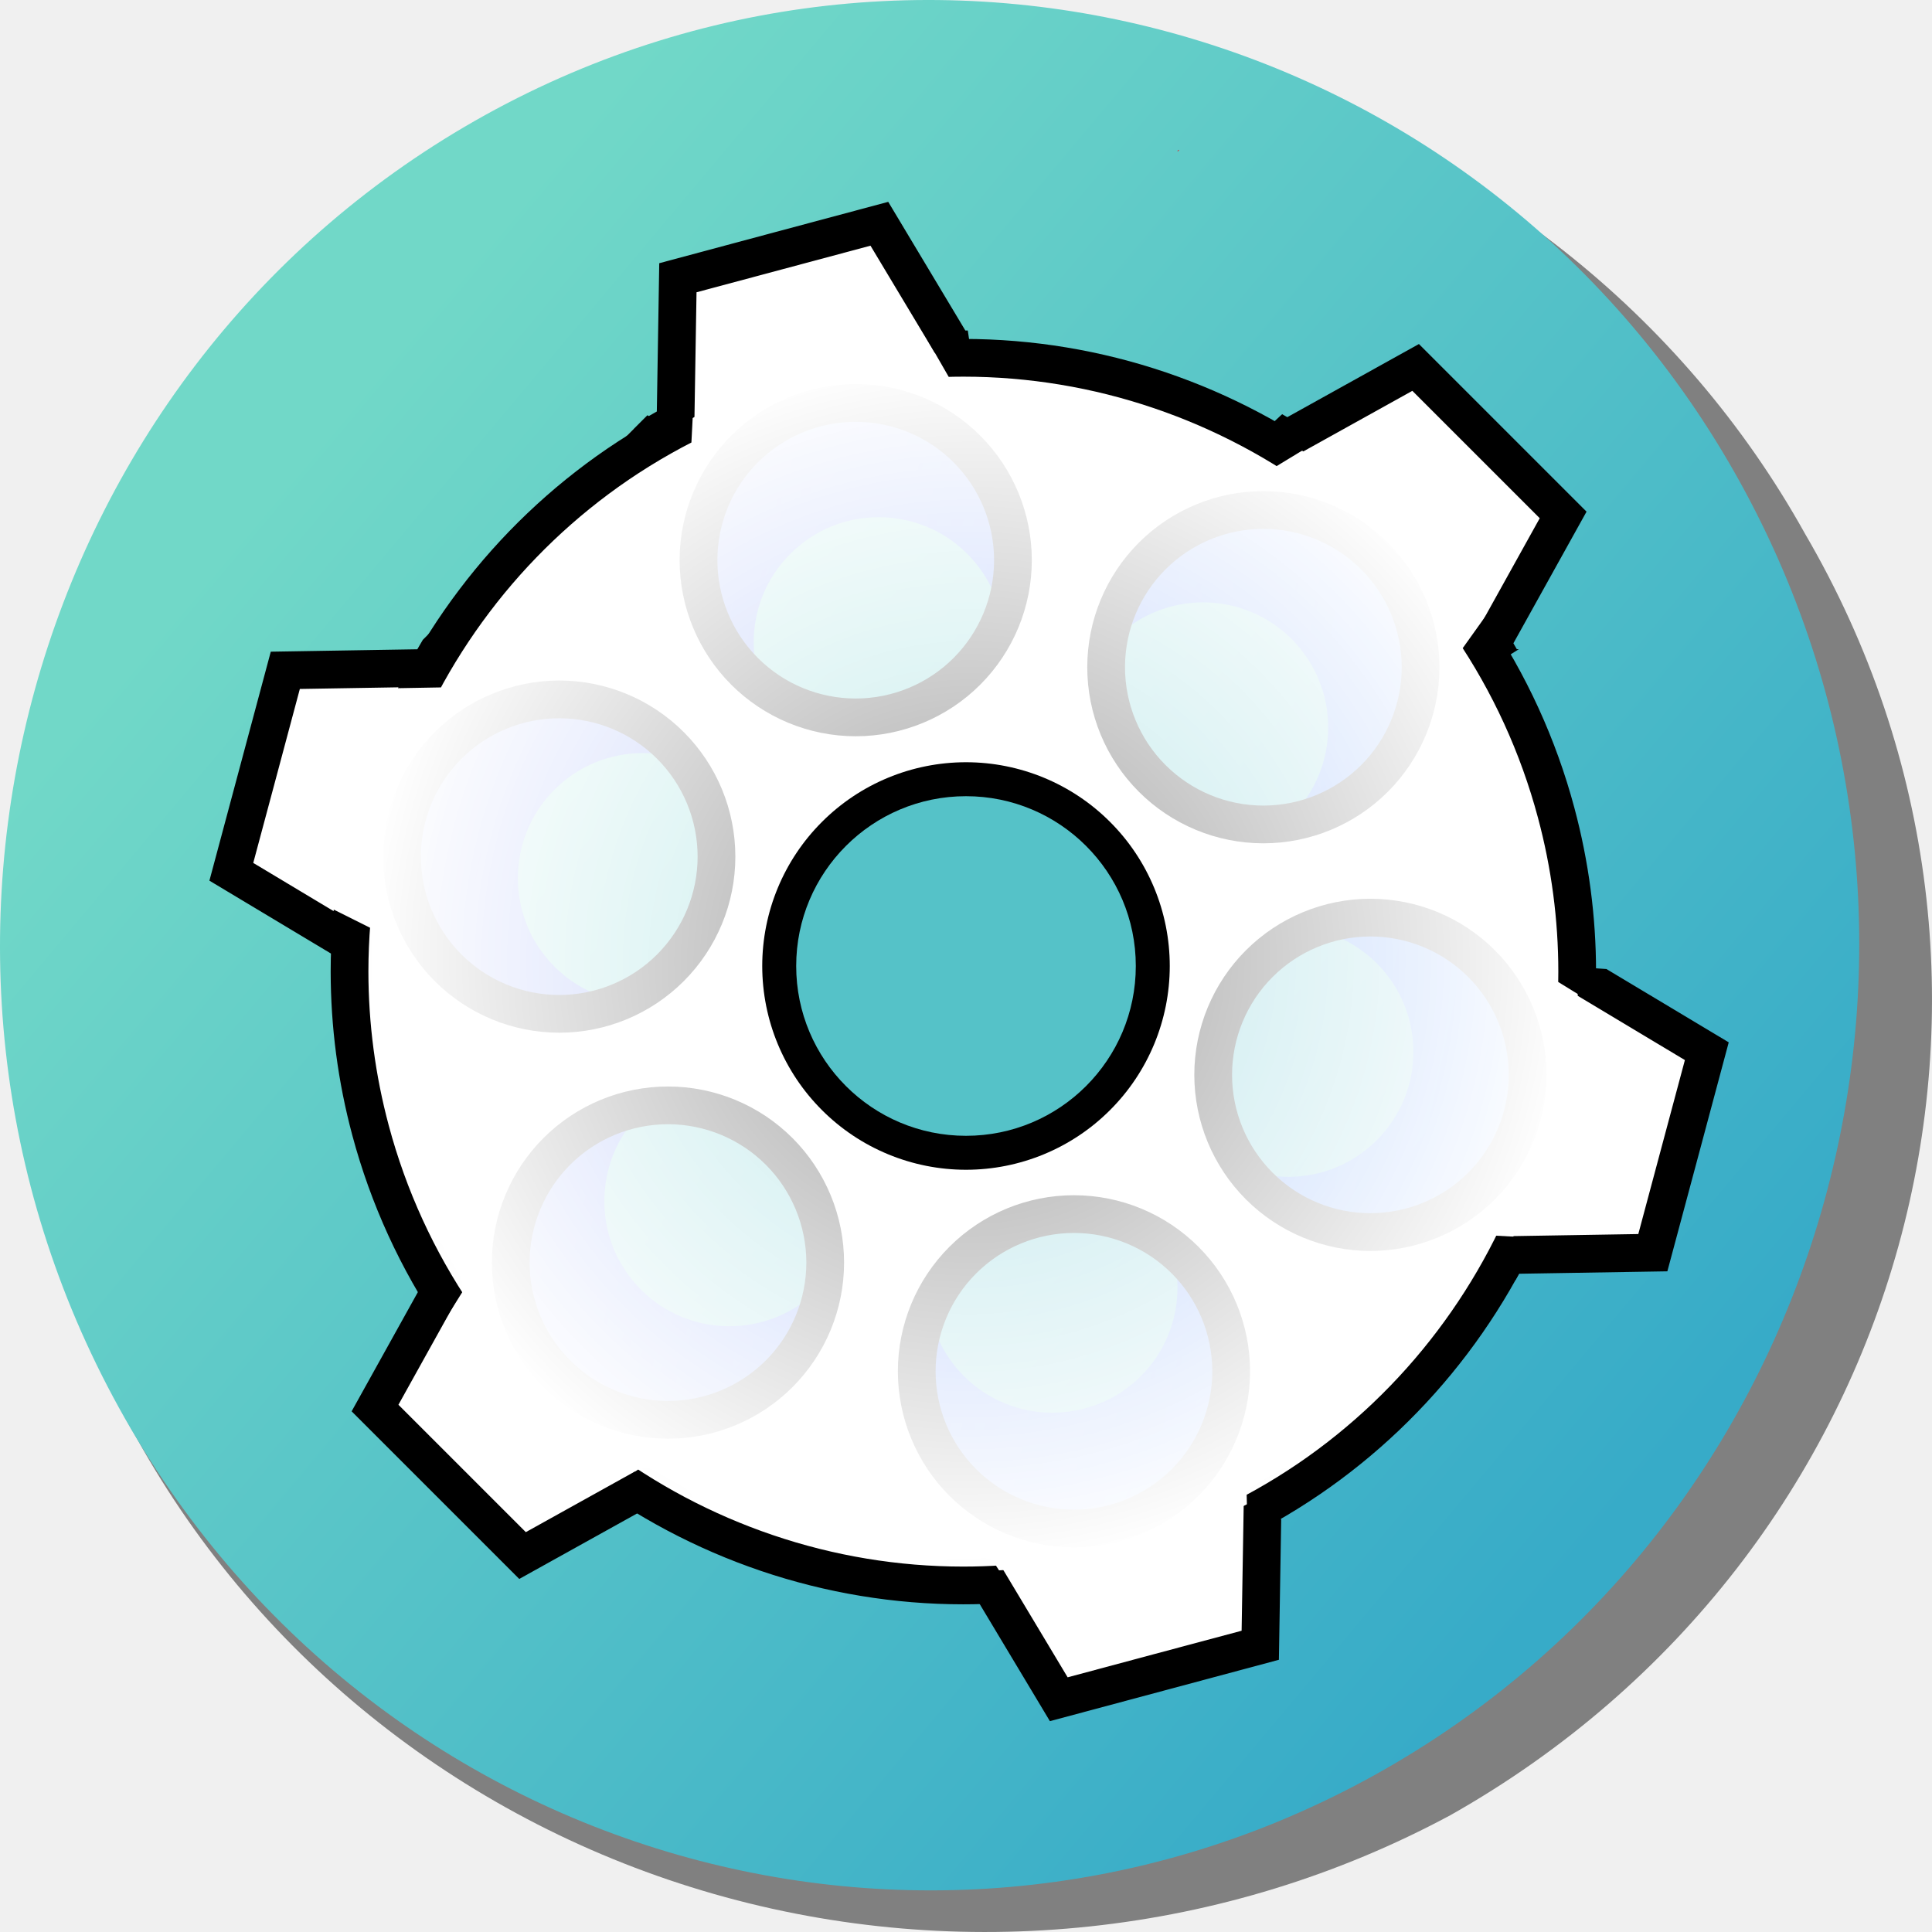
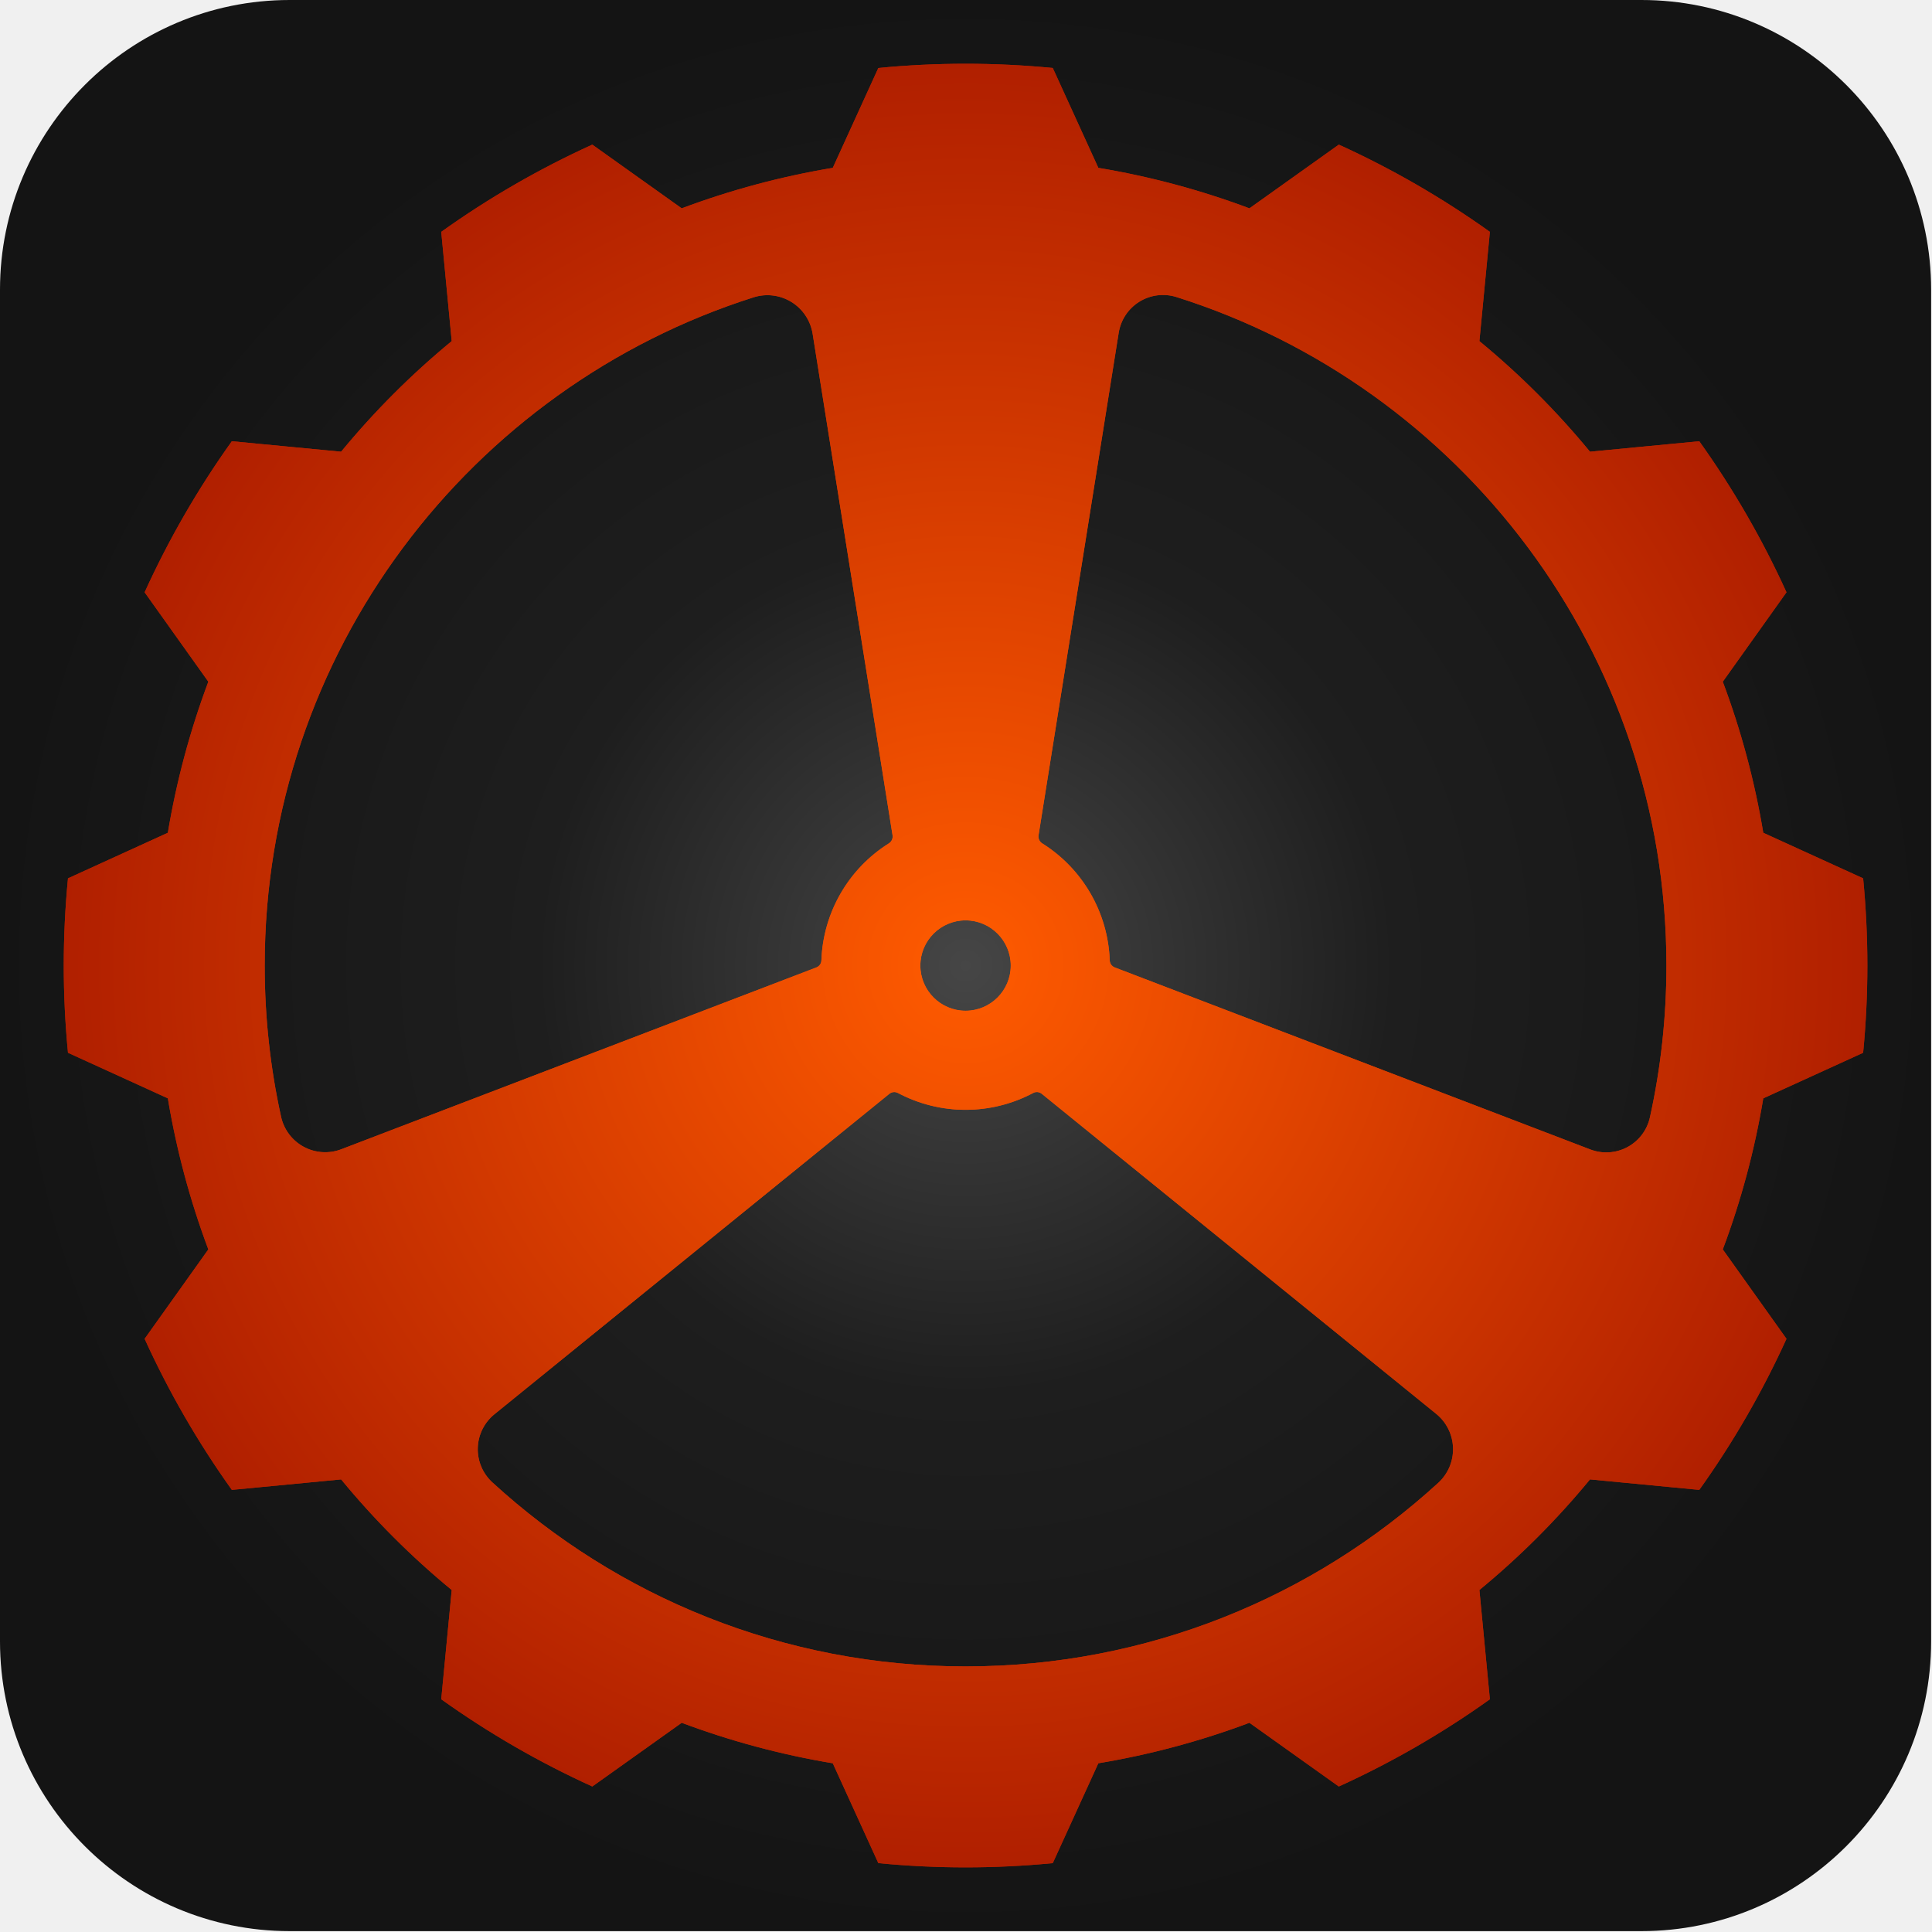
- <svg xmlns="http://www.w3.org/2000/svg" style="isolation:isolate" viewBox="0 0 512 512" width="512" height="512">
+ <svg xmlns="http://www.w3.org/2000/svg" width="100%" height="100%" viewBox="0 0 363 363" version="1.1" xml:space="preserve" style="fill-rule:evenodd;clip-rule:evenodd;stroke-linejoin:round;stroke-miterlimit:2;">
+   <rect id="filemanager" x="0" y="0" width="362.835" height="362.835" style="fill:none;" />
+   <path d="M362.835,54.425c0,-30.038 -24.387,-54.425 -54.426,-54.425l-253.984,0c-30.038,0 -54.425,24.387 -54.425,54.425l0,253.984c0,30.039 24.387,54.426 54.425,54.426l253.984,0c30.039,0 54.426,-24.387 54.426,-54.426l0,-253.984Z" style="fill:url(#_Radial1);" />
+   <path d="M197.804,12.774c-10.899,-1.059 -21.875,-1.059 -32.774,0l-8.56,18.763c-9.686,1.612 -19.193,4.16 -28.388,7.607l-16.795,-11.97c-9.968,4.533 -19.474,10.021 -28.383,16.387l1.968,20.53c-7.582,6.239 -14.542,13.199 -20.781,20.781l-20.53,-1.968c-6.366,8.909 -11.854,18.415 -16.387,28.383l11.97,16.795c-3.447,9.195 -5.995,18.702 -7.607,28.388l-18.763,8.56c-1.059,10.899 -1.059,21.875 0,32.774l18.763,8.56c1.612,9.687 4.16,19.194 7.607,28.389l-11.97,16.794c4.533,9.969 10.021,19.474 16.387,28.384l20.53,-1.969c6.239,7.583 13.199,14.543 20.781,20.782l-1.968,20.529c8.909,6.367 18.415,11.855 28.383,16.387l16.795,-11.969c9.195,3.447 18.702,5.994 28.388,7.607l8.56,18.763c10.899,1.059 21.875,1.059 32.774,0l8.56,-18.763c9.687,-1.613 19.194,-4.16 28.389,-7.607l16.794,11.969c9.969,-4.532 19.474,-10.02 28.384,-16.387l-1.969,-20.529c7.583,-6.239 14.543,-13.199 20.782,-20.782l20.529,1.969c6.367,-8.91 11.855,-18.415 16.387,-28.384l-11.969,-16.794c3.447,-9.195 5.994,-18.702 7.607,-28.389l18.763,-8.56c1.059,-10.899 1.059,-21.875 0,-32.774l-18.763,-8.56c-1.613,-9.686 -4.16,-19.193 -7.607,-28.388l11.969,-16.795c-4.532,-9.968 -10.02,-19.474 -16.387,-28.383l-20.529,1.968c-6.239,-7.582 -13.199,-14.542 -20.782,-20.781l1.969,-20.53c-8.91,-6.366 -18.415,-11.854 -28.384,-16.387l-16.794,11.97c-9.195,-3.447 -18.702,-5.995 -28.389,-7.607l-8.56,-18.763Zm72.413,265.849c1.843,-1.679 2.863,-4.079 2.792,-6.571c-0.071,-2.493 -1.225,-4.831 -3.162,-6.402c-18.83,-15.281 -67.441,-54.725 -74.114,-60.14c-0.457,-0.371 -1.094,-0.431 -1.613,-0.151c-7.94,4.217 -17.462,4.217 -25.404,0.003c-0.52,-0.28 -1.157,-0.22 -1.616,0.152c-6.696,5.431 -55.444,44.986 -74.206,60.21c-1.912,1.552 -3.053,3.86 -3.125,6.322c-0.071,2.462 0.935,4.833 2.754,6.493c23.432,21.459 54.645,34.563 88.894,34.563c34.204,0 65.38,-13.069 88.8,-34.479Zm-117.532,-215.913c-0.395,-2.474 -1.848,-4.654 -3.981,-5.969c-2.132,-1.315 -4.733,-1.635 -7.121,-0.877c-53.233,16.909 -91.85,66.757 -91.85,125.553c0,9.748 1.061,19.25 3.074,28.393c0.526,2.417 2.081,4.484 4.257,5.66c2.176,1.176 4.757,1.344 7.068,0.459c22.598,-8.646 81.201,-31.075 89.257,-34.158c0.554,-0.212 0.925,-0.736 0.943,-1.328c0.32,-8.971 5.068,-17.206 12.669,-21.979c0.52,-0.322 0.797,-0.926 0.7,-1.531c-1.374,-8.637 -11.199,-70.274 -15.016,-94.223Zm68.367,-6.897c-2.338,-0.738 -4.882,-0.422 -6.968,0.867c-2.086,1.289 -3.508,3.423 -3.894,5.844c-3.807,23.816 -13.683,85.776 -15.06,94.414c-0.096,0.603 0.179,1.204 0.698,1.526c7.604,4.769 12.354,13.004 12.677,21.976c0.017,0.593 0.39,1.117 0.944,1.33c8.079,3.094 66.831,25.58 89.353,34.2c2.284,0.874 4.837,0.709 6.99,-0.453c2.152,-1.162 3.691,-3.205 4.214,-5.595c2.026,-9.178 3.096,-18.717 3.096,-28.505c0,-58.868 -38.712,-108.766 -92.05,-125.604Zm-39.635,117.111c4.688,0 8.493,3.806 8.493,8.493c0,4.688 -3.805,8.493 -8.493,8.493c-4.687,0 -8.493,-3.805 -8.493,-8.493c0,-4.687 3.806,-8.493 8.493,-8.493Z" style="fill:url(#_Radial2);" />
+   <path d="M197.804,12.774c-10.899,-1.059 -21.875,-1.059 -32.774,0l-8.56,18.763c-9.686,1.612 -19.193,4.16 -28.388,7.607l-16.795,-11.97c-9.968,4.533 -19.474,10.021 -28.383,16.387l1.968,20.53c-7.582,6.239 -14.542,13.199 -20.781,20.781l-20.53,-1.968c-6.366,8.909 -11.854,18.415 -16.387,28.383l11.97,16.795c-3.447,9.195 -5.995,18.702 -7.607,28.388l-18.763,8.56c-1.059,10.899 -1.059,21.875 0,32.774l18.763,8.56c1.612,9.687 4.16,19.194 7.607,28.389l-11.97,16.794c4.533,9.969 10.021,19.474 16.387,28.384l20.53,-1.969c6.239,7.583 13.199,14.543 20.781,20.782l-1.968,20.529c8.909,6.367 18.415,11.855 28.383,16.387l16.795,-11.969c9.195,3.447 18.702,5.994 28.388,7.607l8.56,18.763c10.899,1.059 21.875,1.059 32.774,0l8.56,-18.763c9.687,-1.613 19.194,-4.16 28.389,-7.607l16.794,11.969c9.969,-4.532 19.474,-10.02 28.384,-16.387l-1.969,-20.529c7.583,-6.239 14.543,-13.199 20.782,-20.782l20.529,1.969c6.367,-8.91 11.855,-18.415 16.387,-28.384l-11.969,-16.794c3.447,-9.195 5.994,-18.702 7.607,-28.389l18.763,-8.56c1.059,-10.899 1.059,-21.875 0,-32.774l-18.763,-8.56c-1.613,-9.686 -4.16,-19.193 -7.607,-28.388l11.969,-16.795c-4.532,-9.968 -10.02,-19.474 -16.387,-28.383l-20.529,1.968c-6.239,-7.582 -13.199,-14.542 -20.782,-20.781l1.969,-20.53c-8.91,-6.366 -18.415,-11.854 -28.384,-16.387l-16.794,11.97c-9.195,-3.447 -18.702,-5.995 -28.389,-7.607l-8.56,-18.763Zm72.413,265.849c1.843,-1.679 2.863,-4.079 2.792,-6.571c-0.071,-2.493 -1.225,-4.831 -3.162,-6.402c-18.83,-15.281 -67.441,-54.725 -74.114,-60.14c-0.457,-0.371 -1.094,-0.431 -1.613,-0.151c-7.94,4.217 -17.462,4.217 -25.404,0.003c-0.52,-0.28 -1.157,-0.22 -1.616,0.152c-6.696,5.431 -55.444,44.986 -74.206,60.21c-1.912,1.552 -3.053,3.86 -3.125,6.322c-0.071,2.462 0.935,4.833 2.754,6.493c23.432,21.459 54.645,34.563 88.894,34.563c34.204,0 65.38,-13.069 88.8,-34.479Zm-117.532,-215.913c-0.395,-2.474 -1.848,-4.654 -3.981,-5.969c-2.132,-1.315 -4.733,-1.635 -7.121,-0.877c-53.233,16.909 -91.85,66.757 -91.85,125.553c0,9.748 1.061,19.25 3.074,28.393c0.526,2.417 2.081,4.484 4.257,5.66c2.176,1.176 4.757,1.344 7.068,0.459c22.598,-8.646 81.201,-31.075 89.257,-34.158c0.554,-0.212 0.925,-0.736 0.943,-1.328c0.32,-8.971 5.068,-17.206 12.669,-21.979c0.52,-0.322 0.797,-0.926 0.7,-1.531c-1.374,-8.637 -11.199,-70.274 -15.016,-94.223Zm68.367,-6.897c-2.338,-0.738 -4.882,-0.422 -6.968,0.867c-2.086,1.289 -3.508,3.423 -3.894,5.844c-3.807,23.816 -13.683,85.776 -15.06,94.414c-0.096,0.603 0.179,1.204 0.698,1.526c7.604,4.769 12.354,13.004 12.677,21.976c0.017,0.593 0.39,1.117 0.944,1.33c8.079,3.094 66.831,25.58 89.353,34.2c2.284,0.874 4.837,0.709 6.99,-0.453c2.152,-1.162 3.691,-3.205 4.214,-5.595c2.026,-9.178 3.096,-18.717 3.096,-28.505c0,-58.868 -38.712,-108.766 -92.05,-125.604Zm-39.635,117.111c4.688,0 8.493,3.806 8.493,8.493c0,4.688 -3.805,8.493 -8.493,8.493c-4.687,0 -8.493,-3.805 -8.493,-8.493c0,-4.687 3.806,-8.493 8.493,-8.493Z" style="fill:url(#_Radial3);" />
  <defs>
-     <clipPath id="_clipPath_fcwiuEASQpTFdcX3egSCj8Nl7KyWhH4x">
-       <rect width="512" height="512" />
-     </clipPath>
+     <radialGradient id="_Radial1" cx="0" cy="0" r="1" gradientUnits="userSpaceOnUse" gradientTransform="matrix(181.417,0,0,181.417,181.417,181.417)">
+       <stop offset="0" style="stop-color:#464646;stop-opacity:1" />
+       <stop offset="0.44" style="stop-color:#1e1e1e;stop-opacity:1" />
+       <stop offset="1" style="stop-color:#141414;stop-opacity:1" />
+     </radialGradient>
+     <radialGradient id="_Radial2" cx="0" cy="0" r="1" gradientUnits="userSpaceOnUse" gradientTransform="matrix(169.438,0,0,169.438,181.417,181.417)">
+       <stop offset="0" style="stop-color:#ff5b00;stop-opacity:1" />
+       <stop offset="1" style="stop-color:#b01f00;stop-opacity:1" />
+     </radialGradient>
+     <radialGradient id="_Radial3" cx="0" cy="0" r="1" gradientUnits="userSpaceOnUse" gradientTransform="matrix(169.438,0,0,169.438,181.417,181.417)">
+       <stop offset="0" style="stop-color:#ff5b00;stop-opacity:1" />
+       <stop offset="1" style="stop-color:#b01f00;stop-opacity:1" />
+     </radialGradient>
  </defs>
-   <g clip-path="url(#_clipPath_fcwiuEASQpTFdcX3egSCj8Nl7KyWhH4x)">
-     <rect width="512" height="512" style="fill:rgb(130,97,97)" fill-opacity="0" />
-     <g>
-       <g>
-         <path d=" M 478.338 141.428 C 548.038 260.648 506.035 412.406 384.334 481.065 C 324.742 513.103 254.514 520.611 189.212 501.927 C 123.91 483.242 68.927 439.907 36.446 381.524 C -33.254 262.304 8.749 110.546 130.45 41.887 C 190.042 9.849 260.27 2.341 325.572 21.025 C 390.874 39.71 445.857 83.045 478.338 141.428 Z " fill="rgb(128,128,128)" />
-         <linearGradient id="_lgradient_12" x1="0.323" y1="0.112" x2="0.63" y2="0.955" gradientTransform="matrix(429.745,-245.028,240.99,436.945,-89.008,154.528)" gradientUnits="userSpaceOnUse">
-           <stop offset="0.435%" stop-opacity="1" style="stop-color:rgb(113,216,200)" />
-           <stop offset="100%" stop-opacity="1" style="stop-color:rgb(55,171,200)" />
-         </linearGradient>
-         <path d=" M 31.487 373.001 C -35.016 252.423 7.273 99.632 125.864 32.014 C 244.456 -35.603 394.729 7.395 461.232 127.973 C 527.735 248.551 485.446 401.342 366.854 468.96 C 248.263 536.577 97.99 493.579 31.487 373.001 Z " fill="url(#_lgradient_12)" />
-         <mask id="_mask_9JYNyNfuJUZ2IWV12iXVNxOYQh10PTTJ" x="-200%" y="-200%" width="400%" height="400%">
-           <rect x="-200%" y="-200%" width="400%" height="400%" style="fill:white;" />
-           <path d=" M 312.239 39.816 C 312.268 39.867 312.296 39.918 312.324 39.97" fill="black" stroke="none" />
-         </mask>
-         <path d=" M 312.239 39.816 C 312.268 39.867 312.296 39.918 312.324 39.97" fill="rgb(0,0,0)" mask="url(#_mask_9JYNyNfuJUZ2IWV12iXVNxOYQh10PTTJ)" stroke-width="1.93" stroke="rgb(255,0,0)" stroke-linejoin="miter" stroke-linecap="butt" stroke-miterlimit="4" />
-         <mask id="_mask_9nWCWNhPC3sJWYth8eCKIMPjfXUavYSo" x="-200%" y="-200%" width="400%" height="400%">
-           <rect x="-200%" y="-200%" width="400%" height="400%" style="fill:white;" />
-           <path d=" M 407.459 95.518 C 407.459 95.577 407.459 95.636 407.459 95.695" fill="black" stroke="none" />
-         </mask>
-         <path d=" M 407.459 95.518 C 407.459 95.577 407.459 95.636 407.459 95.695" fill="rgb(0,0,0)" mask="url(#_mask_9nWCWNhPC3sJWYth8eCKIMPjfXUavYSo)" stroke-width="1.93" stroke="rgb(255,0,0)" stroke-linejoin="miter" stroke-linecap="butt" stroke-miterlimit="4" />
-       </g>
-     </g>
-     <clipPath id="_clipPath_WQLcKGtXbJOZybaZVHPP8iShuDZpep8N">
-       <path d=" M 0 54 L 0 0 L 512 0 L 512 512 L 0 512 L 0 54 Z  M 210 256 C 210 238.339 238.339 211 256 211 C 273.661 211 301 238.339 301 256 C 301 273.661 273.661 305 256 305 C 238.339 305 210 273.661 210 256 Z " fill-rule="evenodd" fill="rgb(255,255,255)" />
-     </clipPath>
-     <g clip-path="url(#_clipPath_WQLcKGtXbJOZybaZVHPP8iShuDZpep8N)">
-       <clipPath id="_clipPath_GCELw9UYP2ZnAF7u9jEy8mbCmkgNiall">
-         <path d=" M 112.051 169.562 L 172.148 109.466 L 171.964 35.601 L 248.424 33.19 L 257.475 94.34 Q 306.803 99.12 335.172 114.054 Q 364.602 86.916 391.74 57.486 L 443.997 145.098 Q 423.744 158.814 396.775 175.658 Q 421.513 204.434 417.988 256.268 L 475.485 260.251 L 468.164 353.17 Q 431.586 348.771 393.946 336.878 Q 370.891 376.161 336.657 394.168 L 360.635 466.356 L 266.806 489.772 Q 257.493 440.579 258.182 416.074 Q 212.22 418.902 177.572 394.861 L 124.673 457.928 L 57.936 382.706 Q 88.476 355.263 118.175 335.464 Q 98.729 309.654 96.255 254.146 Q 95.922 253.545 24.607 248.189 L 44.99 147.019 L 112.051 169.562 Z " fill="rgb(255,255,255)" />
-       </clipPath>
-       <g clip-path="url(#_clipPath_GCELw9UYP2ZnAF7u9jEy8mbCmkgNiall)">
-         <linearGradient id="_lgradient_13" x1="0.847" y1="1.021" x2="0.202" y2="0.031" gradientTransform="matrix(314.91,-314.91,314.91,314.91,-58.096,254.807)" gradientUnits="userSpaceOnUse">
-           <stop offset="1.304%" stop-opacity="1" style="stop-color:rgb(0,123,255)" />
-           <stop offset="98.261%" stop-opacity="0.65" style="stop-color:rgb(98,66,255)" />
-         </linearGradient>
-         <path d=" M 146.936 256.159 C 133.998 243.221 133.998 222.214 146.936 209.276 C 159.873 196.338 180.881 196.338 193.819 209.276 C 206.757 222.214 206.757 243.221 193.819 256.159 C 180.881 269.097 159.873 269.097 146.936 256.159 L 146.936 256.159 L 146.936 256.159 L 146.936 256.159 L 146.936 256.159 L 146.936 256.159 Z  M 209.447 193.648 C 196.509 180.71 196.509 159.703 209.447 146.765 C 222.385 133.827 243.392 133.827 256.33 146.765 C 269.268 159.703 269.268 180.71 256.33 193.648 C 243.392 206.586 222.385 206.586 209.447 193.648 L 209.447 193.648 L 209.447 193.648 L 209.447 193.648 L 209.447 193.648 Z  M 295.4 216.222 C 282.462 203.284 282.462 182.276 295.4 169.338 C 308.338 156.4 329.345 156.4 342.283 169.338 C 355.221 182.276 355.221 203.284 342.283 216.222 C 329.345 229.159 308.338 229.159 295.4 216.222 L 295.4 216.222 L 295.4 216.222 L 295.4 216.222 Z  M 317.973 302.175 C 305.035 289.237 305.035 268.229 317.973 255.291 C 330.911 242.353 351.919 242.353 364.857 255.291 C 377.794 268.229 377.794 289.237 364.857 302.175 C 351.919 315.112 330.911 315.112 317.973 302.175 L 317.973 302.175 L 317.973 302.175 Z  M 255.462 364.686 C 242.524 351.748 242.524 330.74 255.462 317.802 C 268.4 304.864 289.408 304.864 302.345 317.802 C 315.283 330.74 315.283 351.748 302.345 364.686 C 289.408 377.624 268.4 377.624 255.462 364.686 L 255.462 364.686 Z  M 145.455 366.166 C 83.994 304.705 83.994 204.909 145.455 143.448 C 206.916 81.987 306.713 81.987 368.174 143.448 C 429.635 204.909 429.635 304.705 368.174 366.166 C 306.713 427.627 206.916 427.627 145.455 366.166 L 145.455 366.166 L 145.455 366.166 L 145.455 366.166 L 145.455 366.166 L 145.455 366.166 Z  M 169.859 341.763 C 156.921 328.825 156.921 307.817 169.859 294.879 C 182.796 281.942 203.804 281.942 216.742 294.879 C 229.68 307.817 229.68 328.825 216.742 341.763 C 203.804 354.701 182.796 354.701 169.859 341.763 Z " fill-rule="evenodd" fill="url(#_lgradient_13)" />
-         <path d=" M 118.748 256.475 C 102.488 240.215 102.488 213.812 118.748 197.551 C 135.009 181.291 161.412 181.291 177.672 197.551 C 193.933 213.812 193.933 240.215 177.672 256.475 C 161.412 272.736 135.009 272.736 118.748 256.475 L 118.748 256.475 L 118.748 256.475 L 118.748 256.475 L 118.748 256.475 L 118.748 256.475 Z  M 197.314 177.91 C 181.053 161.65 181.053 135.247 197.314 118.986 C 213.574 102.726 239.977 102.726 256.237 118.986 C 272.498 135.247 272.498 161.65 256.237 177.91 C 239.977 194.171 213.574 194.171 197.314 177.91 L 197.314 177.91 L 197.314 177.91 L 197.314 177.91 L 197.314 177.91 Z  M 305.341 206.281 C 289.08 190.02 289.08 163.617 305.341 147.357 C 321.601 131.096 348.004 131.096 364.264 147.357 C 380.525 163.617 380.525 190.02 364.264 206.281 C 348.004 222.541 321.601 222.541 305.341 206.281 L 305.341 206.281 L 305.341 206.281 L 305.341 206.281 Z  M 333.711 314.308 C 317.451 298.047 317.451 271.644 333.711 255.384 C 349.972 239.123 376.375 239.123 392.635 255.384 C 408.896 271.644 408.896 298.047 392.635 314.308 C 376.375 330.568 349.972 330.568 333.711 314.308 L 333.711 314.308 L 333.711 314.308 Z  M 255.146 392.873 C 238.886 376.612 238.886 350.21 255.146 333.949 C 271.407 317.689 297.81 317.689 314.07 333.949 C 330.33 350.21 330.33 376.612 314.07 392.873 C 297.81 409.133 271.407 409.133 255.146 392.873 L 255.146 392.873 Z  M 112.974 332.589 L 75.612 331.973 L 68.459 305.277 L 68.459 305.277 L 61.306 278.581 L 93.586 259.226 C 93.516 256.286 93.526 253.344 93.614 250.404 L 61.306 231.033 L 68.459 204.337 L 68.459 204.337 L 75.612 177.641 L 113.55 177.015 C 114.909 174.539 116.337 172.09 117.835 169.672 L 99.386 136.464 L 105.557 130.293 L 105.557 130.293 L 118.928 116.921 L 118.928 116.921 L 138.471 97.378 L 172.028 116.021 C 174.331 114.627 176.66 113.295 179.015 112.026 L 179.649 73.605 L 206.345 66.451 L 206.345 66.451 L 206.345 66.451 L 206.345 66.451 L 206.345 66.451 L 206.345 66.451 L 206.345 66.451 L 206.345 66.451 L 233.041 59.298 L 253.016 92.615 C 255.543 92.565 258.071 92.573 260.598 92.639 L 280.588 59.298 L 307.284 66.451 L 307.284 66.451 L 307.284 66.451 L 307.284 66.451 L 307.284 66.451 L 307.284 66.451 L 307.284 66.451 L 333.98 73.605 L 334.624 112.602 C 336.788 113.79 338.932 115.032 341.052 116.326 L 375.157 97.378 L 394.7 116.921 L 394.7 116.921 L 394.7 116.921 L 394.7 116.921 L 394.7 116.921 L 394.7 116.921 L 414.243 136.464 L 395.296 170.569 C 396.59 172.69 397.831 174.833 399.019 176.998 L 438.017 177.641 L 445.17 204.337 L 445.17 204.337 L 445.17 204.337 L 445.17 204.337 L 445.17 204.337 L 452.323 231.033 L 418.982 251.023 C 419.048 253.55 419.056 256.078 419.006 258.605 L 452.323 278.581 L 445.17 305.277 L 445.17 305.277 L 445.17 305.277 L 438.017 331.973 L 399.596 332.607 C 398.326 334.961 396.994 337.291 395.6 339.593 L 414.243 373.15 L 394.7 392.693 L 394.7 392.693 L 394.7 392.693 L 394.7 392.693 L 375.157 412.236 L 341.949 393.787 C 339.531 395.284 337.083 396.712 334.606 398.071 L 333.98 436.009 L 307.284 443.163 L 307.284 443.163 L 307.284 443.163 L 280.588 450.316 L 261.217 418.007 C 258.277 418.096 255.335 418.105 252.395 418.035 L 233.041 450.316 L 206.345 443.163 L 206.345 443.163 L 206.345 443.163 L 206.345 443.163 L 206.345 443.163 L 206.345 443.163 L 206.345 443.163 L 206.345 443.163 L 179.649 436.009 L 179.032 398.648 C 176.364 397.21 173.728 395.691 171.127 394.094 L 138.471 412.236 L 118.928 392.693 L 118.928 392.693 L 99.386 373.15 L 117.528 340.494 C 115.93 337.893 114.412 335.257 112.974 332.589 L 112.974 332.589 L 112.974 332.589 L 112.974 332.589 L 112.974 332.589 L 112.974 332.589 Z  M 147.558 364.063 C 131.298 347.802 131.298 321.4 147.558 305.139 C 163.819 288.879 190.222 288.879 206.482 305.139 C 222.743 321.4 222.743 347.802 206.482 364.063 C 190.222 380.323 163.819 380.323 147.558 364.063 Z " fill-rule="evenodd" fill="rgb(255,255,255)" />
-         <path d=" M 115.212 260.008 C 106.465 251.261 101.544 239.382 101.544 227.008 C 101.551 214.64 106.465 202.768 115.212 194.021 C 123.966 185.267 135.838 180.353 148.206 180.346 C 160.58 180.346 172.459 185.267 181.206 194.014 C 189.953 202.761 194.875 214.64 194.875 227.015 C 194.875 239.389 189.96 251.261 181.206 260.015 C 172.459 268.762 160.587 273.677 148.213 273.677 C 135.838 273.677 123.959 268.755 115.212 260.008 Z  M 122.283 252.937 C 115.41 246.064 111.542 236.737 111.549 227.015 C 111.542 217.292 115.41 207.965 122.283 201.092 C 129.156 194.219 138.49 190.344 148.213 190.351 C 157.928 190.351 167.262 194.212 174.135 201.085 C 181.008 207.958 184.876 217.299 184.876 227.015 C 184.876 236.73 181.008 246.071 174.135 252.944 C 167.262 259.817 157.928 263.678 148.213 263.678 C 138.49 263.685 129.156 259.81 122.283 252.937 Z  M 193.779 181.442 C 185.032 172.695 180.11 160.815 180.103 148.448 C 180.11 136.081 185.032 124.201 193.779 115.455 C 202.526 106.708 214.405 101.786 226.772 101.779 C 239.147 101.779 251.026 106.701 259.773 115.447 C 268.52 124.194 273.441 136.074 273.441 148.448 C 273.441 160.822 268.52 172.702 259.773 181.449 C 251.026 190.196 239.147 195.117 226.772 195.117 C 214.405 195.11 202.526 190.189 193.779 181.442 Z  M 200.85 174.371 C 193.977 167.498 190.109 158.171 190.116 148.448 C 190.109 138.725 193.977 129.399 200.85 122.526 C 207.723 115.653 217.057 111.778 226.779 111.785 C 236.495 111.785 245.829 115.645 252.702 122.519 C 259.575 129.392 263.443 138.732 263.443 148.448 C 263.443 158.164 259.575 167.505 252.702 174.378 C 245.829 181.251 236.495 185.112 226.779 185.112 C 217.057 185.119 207.723 181.244 200.85 174.371 Z  M 301.803 209.818 C 293.056 201.071 288.135 189.192 288.135 176.817 C 288.135 164.443 293.056 152.563 301.803 143.817 C 310.55 135.07 322.43 130.148 334.804 130.148 C 347.171 130.155 359.051 135.077 367.798 143.824 C 376.545 152.571 381.466 164.45 381.473 176.817 C 381.473 189.192 376.552 201.071 367.805 209.818 C 359.058 218.565 347.178 223.486 334.804 223.486 C 322.43 223.486 310.55 218.565 301.803 209.818 Z  M 308.874 202.747 C 302.001 195.874 298.141 186.54 298.134 176.817 C 298.134 167.102 302.001 157.761 308.874 150.888 C 315.748 144.015 325.081 140.154 334.797 140.154 C 344.527 140.154 353.854 144.022 360.727 150.895 C 367.6 157.768 371.468 167.095 371.468 176.824 C 371.468 186.54 367.607 195.874 360.734 202.747 C 353.861 209.62 344.52 213.488 334.804 213.488 C 325.081 213.481 315.748 209.62 308.874 202.747 Z  M 330.18 317.843 C 321.433 309.096 316.511 297.216 316.504 284.849 C 316.504 272.475 321.426 260.595 330.173 251.848 C 338.919 243.101 350.799 238.18 363.173 238.18 C 375.548 238.18 387.427 243.101 396.174 251.848 C 404.921 260.595 409.842 272.475 409.842 284.849 C 409.835 297.216 404.914 309.096 396.167 317.843 C 387.42 326.59 375.54 331.511 363.173 331.518 C 350.806 331.511 338.927 326.59 330.18 317.843 Z  M 337.251 310.772 C 330.378 303.898 326.503 294.565 326.51 284.842 C 326.51 275.126 330.371 265.792 337.244 258.919 C 344.117 252.046 353.458 248.178 363.173 248.178 C 372.889 248.178 382.23 252.046 389.103 258.919 C 395.976 265.792 399.837 275.126 399.837 284.842 C 399.844 294.565 395.969 303.898 389.096 310.772 C 382.223 317.645 372.896 321.513 363.173 321.505 C 353.45 321.513 344.124 317.645 337.251 310.772 Z  M 251.613 396.409 C 242.866 387.662 237.945 375.783 237.945 363.409 C 237.945 351.034 242.859 339.162 251.606 330.415 C 260.36 321.661 272.232 316.747 284.607 316.747 C 296.981 316.747 308.86 321.668 317.607 330.415 C 326.354 339.162 331.276 351.041 331.276 363.416 C 331.269 375.783 326.354 387.655 317.6 396.409 C 308.853 405.156 296.981 410.071 284.614 410.078 C 272.239 410.078 260.36 405.156 251.613 396.409 Z  M 258.684 389.338 C 251.811 382.465 247.936 373.131 247.943 363.409 C 247.943 353.693 251.804 344.359 258.677 337.486 C 265.55 330.613 274.891 326.745 284.607 326.745 C 294.322 326.745 303.663 330.613 310.536 337.486 C 317.409 344.359 321.27 353.693 321.27 363.409 C 321.277 373.131 317.402 382.465 310.529 389.338 C 303.656 396.211 294.329 400.079 284.607 400.072 C 274.884 400.079 265.557 396.211 258.684 389.338 Z  M 109.994 337.536 L 71.76 336.906 L 63.629 306.571 L 55.504 276.229 L 88.547 256.423 C 88.533 255.349 88.54 254.267 88.554 253.206 L 55.497 233.386 L 63.629 203.037 L 71.76 172.702 L 110.595 172.065 C 111.068 171.224 111.563 170.39 112.051 169.562 L 93.186 135.593 L 102.025 126.754 L 115.396 113.383 L 137.606 91.172 L 171.95 110.257 C 172.643 109.847 173.357 109.444 174.065 109.048 L 174.708 69.754 L 205.05 61.615 L 235.392 53.491 L 255.827 87.587 C 256.485 87.58 257.143 87.587 257.793 87.587 L 278.243 53.491 L 308.577 61.622 L 338.919 69.747 L 339.577 109.649 C 340.1 109.946 340.624 110.243 341.147 110.554 L 376.028 91.172 L 398.239 113.383 L 420.449 135.593 L 401.067 170.475 C 401.378 170.998 401.675 171.521 401.972 172.044 L 441.874 172.702 L 449.999 203.044 L 458.131 233.379 L 424.034 253.828 C 424.034 254.479 424.041 255.136 424.034 255.794 L 458.131 276.229 L 450.006 306.571 L 441.867 336.913 L 402.573 337.557 C 402.177 338.264 401.774 338.978 401.364 339.671 L 420.449 374.015 L 398.239 396.225 L 376.028 418.436 L 342.059 399.57 C 341.232 400.058 340.397 400.553 339.556 401.027 L 338.919 439.861 L 308.585 447.993 L 278.236 456.124 L 258.415 423.067 C 257.355 423.081 256.273 423.088 255.198 423.074 L 235.392 456.117 L 205.05 447.993 L 174.715 439.861 L 174.086 401.628 C 173.06 401.055 172.035 400.468 171.024 399.867 L 137.606 418.436 L 115.396 396.225 L 93.186 374.015 L 111.754 340.597 C 111.153 339.586 110.566 338.561 109.994 337.536 Z  M 113.055 327.587 L 79.468 327.035 L 73.288 303.983 L 67.108 280.932 L 96.163 263.516 C 97.697 262.589 98.63 260.906 98.588 259.11 C 98.517 256.254 98.524 253.404 98.616 250.554 C 98.666 248.751 97.739 247.047 96.184 246.114 L 67.115 228.684 L 73.295 205.632 L 79.461 182.58 L 113.628 182.014 C 115.424 181.986 117.072 180.989 117.934 179.419 C 119.257 177.008 120.636 174.639 122.085 172.299 C 123.04 170.764 123.082 168.827 122.205 167.243 L 105.588 137.332 L 109.096 133.825 L 122.467 120.454 L 139.339 103.582 L 169.596 120.39 C 171.165 121.267 173.089 121.225 174.623 120.298 C 176.843 118.955 179.099 117.661 181.39 116.43 C 182.974 115.568 183.985 113.92 184.014 112.11 L 184.586 77.455 L 207.645 71.282 L 230.69 65.109 L 248.728 95.182 C 249.647 96.723 251.323 97.65 253.112 97.614 C 255.566 97.565 258.019 97.572 260.466 97.643 C 262.262 97.685 263.959 96.752 264.892 95.21 L 282.938 65.101 L 305.989 71.282 L 329.041 77.462 L 329.628 112.683 C 329.656 114.479 330.646 116.119 332.216 116.982 C 334.323 118.142 336.402 119.344 338.446 120.595 C 339.98 121.536 341.91 121.571 343.48 120.694 L 374.289 103.575 L 391.168 120.454 L 408.046 137.332 L 390.927 168.141 C 390.05 169.711 390.086 171.641 391.026 173.176 C 392.278 175.219 393.48 177.298 394.639 179.405 C 395.502 180.975 397.143 181.965 398.939 181.993 L 434.16 182.58 L 440.34 205.632 L 446.52 228.684 L 416.411 246.729 C 414.87 247.662 413.936 249.359 413.979 251.155 C 414.05 253.602 414.057 256.056 414.007 258.509 C 413.972 260.298 414.898 261.974 416.44 262.893 L 446.513 280.932 L 440.34 303.976 L 434.167 327.035 L 399.511 327.608 C 397.701 327.636 396.054 328.647 395.191 330.231 C 393.961 332.522 392.667 334.778 391.323 336.998 C 390.397 338.533 390.354 340.456 391.231 342.026 L 408.039 372.283 L 391.168 389.154 L 374.289 406.033 L 344.378 389.416 C 342.794 388.539 340.857 388.582 339.322 389.536 C 336.982 390.986 334.613 392.365 332.202 393.687 C 330.632 394.55 329.635 396.197 329.607 397.993 L 329.041 432.161 L 305.989 438.327 L 282.938 444.507 L 265.508 415.438 C 264.574 413.882 262.87 412.956 261.067 413.005 C 258.217 413.097 255.368 413.104 252.511 413.033 C 250.715 412.991 249.032 413.924 248.106 415.459 L 230.69 444.514 L 207.638 438.334 L 184.586 432.154 L 184.035 398.566 C 183.999 396.763 182.995 395.108 181.404 394.253 C 178.809 392.845 176.257 391.382 173.746 389.833 C 172.205 388.886 170.274 388.85 168.698 389.72 L 139.346 406.033 L 122.467 389.154 L 105.588 372.276 L 121.901 342.924 C 122.771 341.347 122.736 339.416 121.788 337.875 C 120.24 335.365 118.776 332.812 117.369 330.217 C 116.513 328.626 114.859 327.622 113.055 327.587 Z  M 144.02 367.602 C 135.273 358.855 130.351 346.975 130.351 334.601 C 130.351 322.227 135.273 310.347 144.02 301.6 C 152.767 292.853 164.646 287.932 177.02 287.932 C 189.395 287.932 201.274 292.853 210.021 301.6 C 218.768 310.347 223.689 322.227 223.689 334.601 C 223.689 346.975 218.768 358.855 210.021 367.602 C 201.274 376.349 189.395 381.27 177.02 381.27 C 164.646 381.27 152.767 376.349 144.02 367.602 Z  M 151.091 360.531 C 144.218 353.658 140.357 344.324 140.35 334.601 C 140.357 324.878 144.218 315.545 151.091 308.671 C 157.964 301.798 167.298 297.938 177.02 297.93 C 186.743 297.938 196.077 301.798 202.95 308.671 C 209.823 315.545 213.684 324.878 213.691 334.601 C 213.684 344.324 209.823 353.658 202.95 360.531 C 196.077 367.404 186.743 371.265 177.02 371.272 C 167.298 371.265 157.964 367.404 151.091 360.531 Z " fill-rule="evenodd" fill="rgb(0,0,0)" />
-         <radialGradient id="_rgradient_3" fx="0.5" fy="0.5" cx="0.5" cy="0.5" r="0.5" gradientTransform="matrix(228.509,-228.509,228.509,228.509,28.306,254.807)" gradientUnits="userSpaceOnUse">
-           <stop offset="0%" stop-opacity="0.63" style="stop-color:rgb(255,255,255)" />
-           <stop offset="98.261%" stop-opacity="1" style="stop-color:rgb(255,255,255)" />
-         </radialGradient>
-         <path d=" M 142.56 369.061 C 79.501 306.003 79.501 203.611 142.56 140.553 C 205.619 77.494 308.01 77.494 371.069 140.553 C 434.127 203.611 434.127 306.003 371.069 369.061 C 308.01 432.12 205.619 432.12 142.56 369.061 Z " fill="url(#_rgradient_3)" />
-       </g>
-       <clipPath id="_clipPath_PHTNvG28nOLn61OngEl5bNMvzzWIKK8k">
-         <path d=" M 77.87 235.762 L 106.154 249.904 L 124.525 182.036 L 85.648 182.729 L 184.731 88.065 L 182.522 131.11 L 256.768 109.19 L 237.676 75.956 L 364.248 107.775 L 324.655 131.822 L 376.269 187.678 L 404.553 148.08 L 436.373 274.653 L 399.603 252.025 L 384.225 326.801 L 439.201 329.807 L 331.014 421.024 L 329.677 368.775 L 250.404 394.154 L 282.224 442.944 L 136.045 411.317 L 184.998 378.949 L 129.575 331.134 L 101.204 376.476 L 77.87 235.762 Z " fill="rgb(255,255,255)" />
-       </clipPath>
-       <g clip-path="url(#_clipPath_PHTNvG28nOLn61OngEl5bNMvzzWIKK8k)">
-         <path d=" M 93.37 300.88 C 89.57 286.72 87.64 272.12 87.63 257.45 C 87.64 239.18 90.64 221.04 96.52 203.74 C 102.32 186.68 110.82 170.65 121.7 156.28 C 132.65 141.78 145.9 129.16 160.91 118.91 C 176.48 108.32 193.72 100.43 211.91 95.56 C 226.08 91.76 240.68 89.83 255.35 89.82 C 273.61 89.83 291.76 92.83 309.05 98.71 C 326.12 104.51 342.14 113.01 356.52 123.89 C 371.02 134.84 383.64 148.09 393.88 163.1 C 404.48 178.67 412.37 195.91 417.23 214.1 C 421.03 228.27 422.97 242.87 422.97 257.54 C 422.97 275.8 419.96 293.95 414.08 311.24 C 408.28 328.31 399.78 344.33 388.91 358.71 C 377.95 373.21 364.71 385.83 349.69 396.07 C 334.13 406.67 316.88 414.56 298.69 419.42 C 284.53 423.22 269.93 425.16 255.26 425.16 C 236.99 425.16 218.85 422.15 201.55 416.27 C 184.49 410.47 168.46 401.97 154.09 391.1 C 139.59 380.14 126.97 366.9 116.72 351.88 C 106.13 336.32 98.24 319.07 93.37 300.88 Z  M 103.03 298.29 C 99.46 284.97 97.64 271.24 97.63 257.45 C 97.64 240.28 100.46 223.22 105.99 206.96 C 111.45 190.91 119.44 175.83 129.67 162.31 C 139.97 148.67 152.43 136.81 166.54 127.18 C 181.18 117.22 197.4 109.79 214.5 105.22 C 227.82 101.65 241.55 99.83 255.35 99.82 C 272.52 99.83 289.58 102.65 305.83 108.18 C 321.89 113.64 336.97 121.63 350.49 131.86 C 364.12 142.16 375.99 154.62 385.62 168.73 C 395.58 183.37 403 199.59 407.57 216.69 C 411.15 230.01 412.97 243.74 412.97 257.54 C 412.97 274.71 410.14 291.77 404.61 308.02 C 399.16 324.08 391.16 339.15 380.93 352.68 C 370.63 366.31 358.18 378.18 344.06 387.81 C 329.42 397.77 313.21 405.19 296.1 409.76 C 282.78 413.34 269.05 415.16 255.26 415.16 C 238.09 415.16 221.03 412.33 204.77 406.8 C 188.72 401.35 173.64 393.35 160.12 383.12 C 146.48 372.82 134.62 360.37 124.99 346.25 C 115.03 331.61 107.6 315.4 103.03 298.29 Z " fill-rule="evenodd" fill="rgb(0,0,0)" />
-       </g>
-     </g>
-     <path d=" M 202 256 C 202 241.683 207.692 227.935 217.821 217.821 C 227.935 207.692 241.683 202 256 202 C 270.317 202 284.065 207.692 294.179 217.821 C 304.308 227.935 310 241.683 310 256 C 310 270.317 304.308 284.065 294.179 294.179 C 284.065 304.308 270.317 310 256 310 C 241.683 310 227.935 304.308 217.821 294.179 C 207.692 284.065 202 270.317 202 256 Z  M 216.595 256 C 216.595 245.55 220.754 235.524 228.139 228.139 C 235.524 220.754 245.55 216.595 256 216.595 C 266.45 216.595 276.476 220.754 283.861 228.139 C 291.246 235.524 295.405 245.55 295.405 256 C 295.405 266.45 291.246 276.476 283.861 283.861 C 276.476 291.246 266.45 295.405 256 295.405 C 245.55 295.405 235.524 291.246 228.139 283.861 C 220.754 276.476 216.595 266.45 216.595 256 Z " fill-rule="evenodd" fill="rgb(0,0,0)" />
-     <circle cx="256" cy="256" r="45" fill="rgb(85,194,200)" />
-   </g>
</svg>
